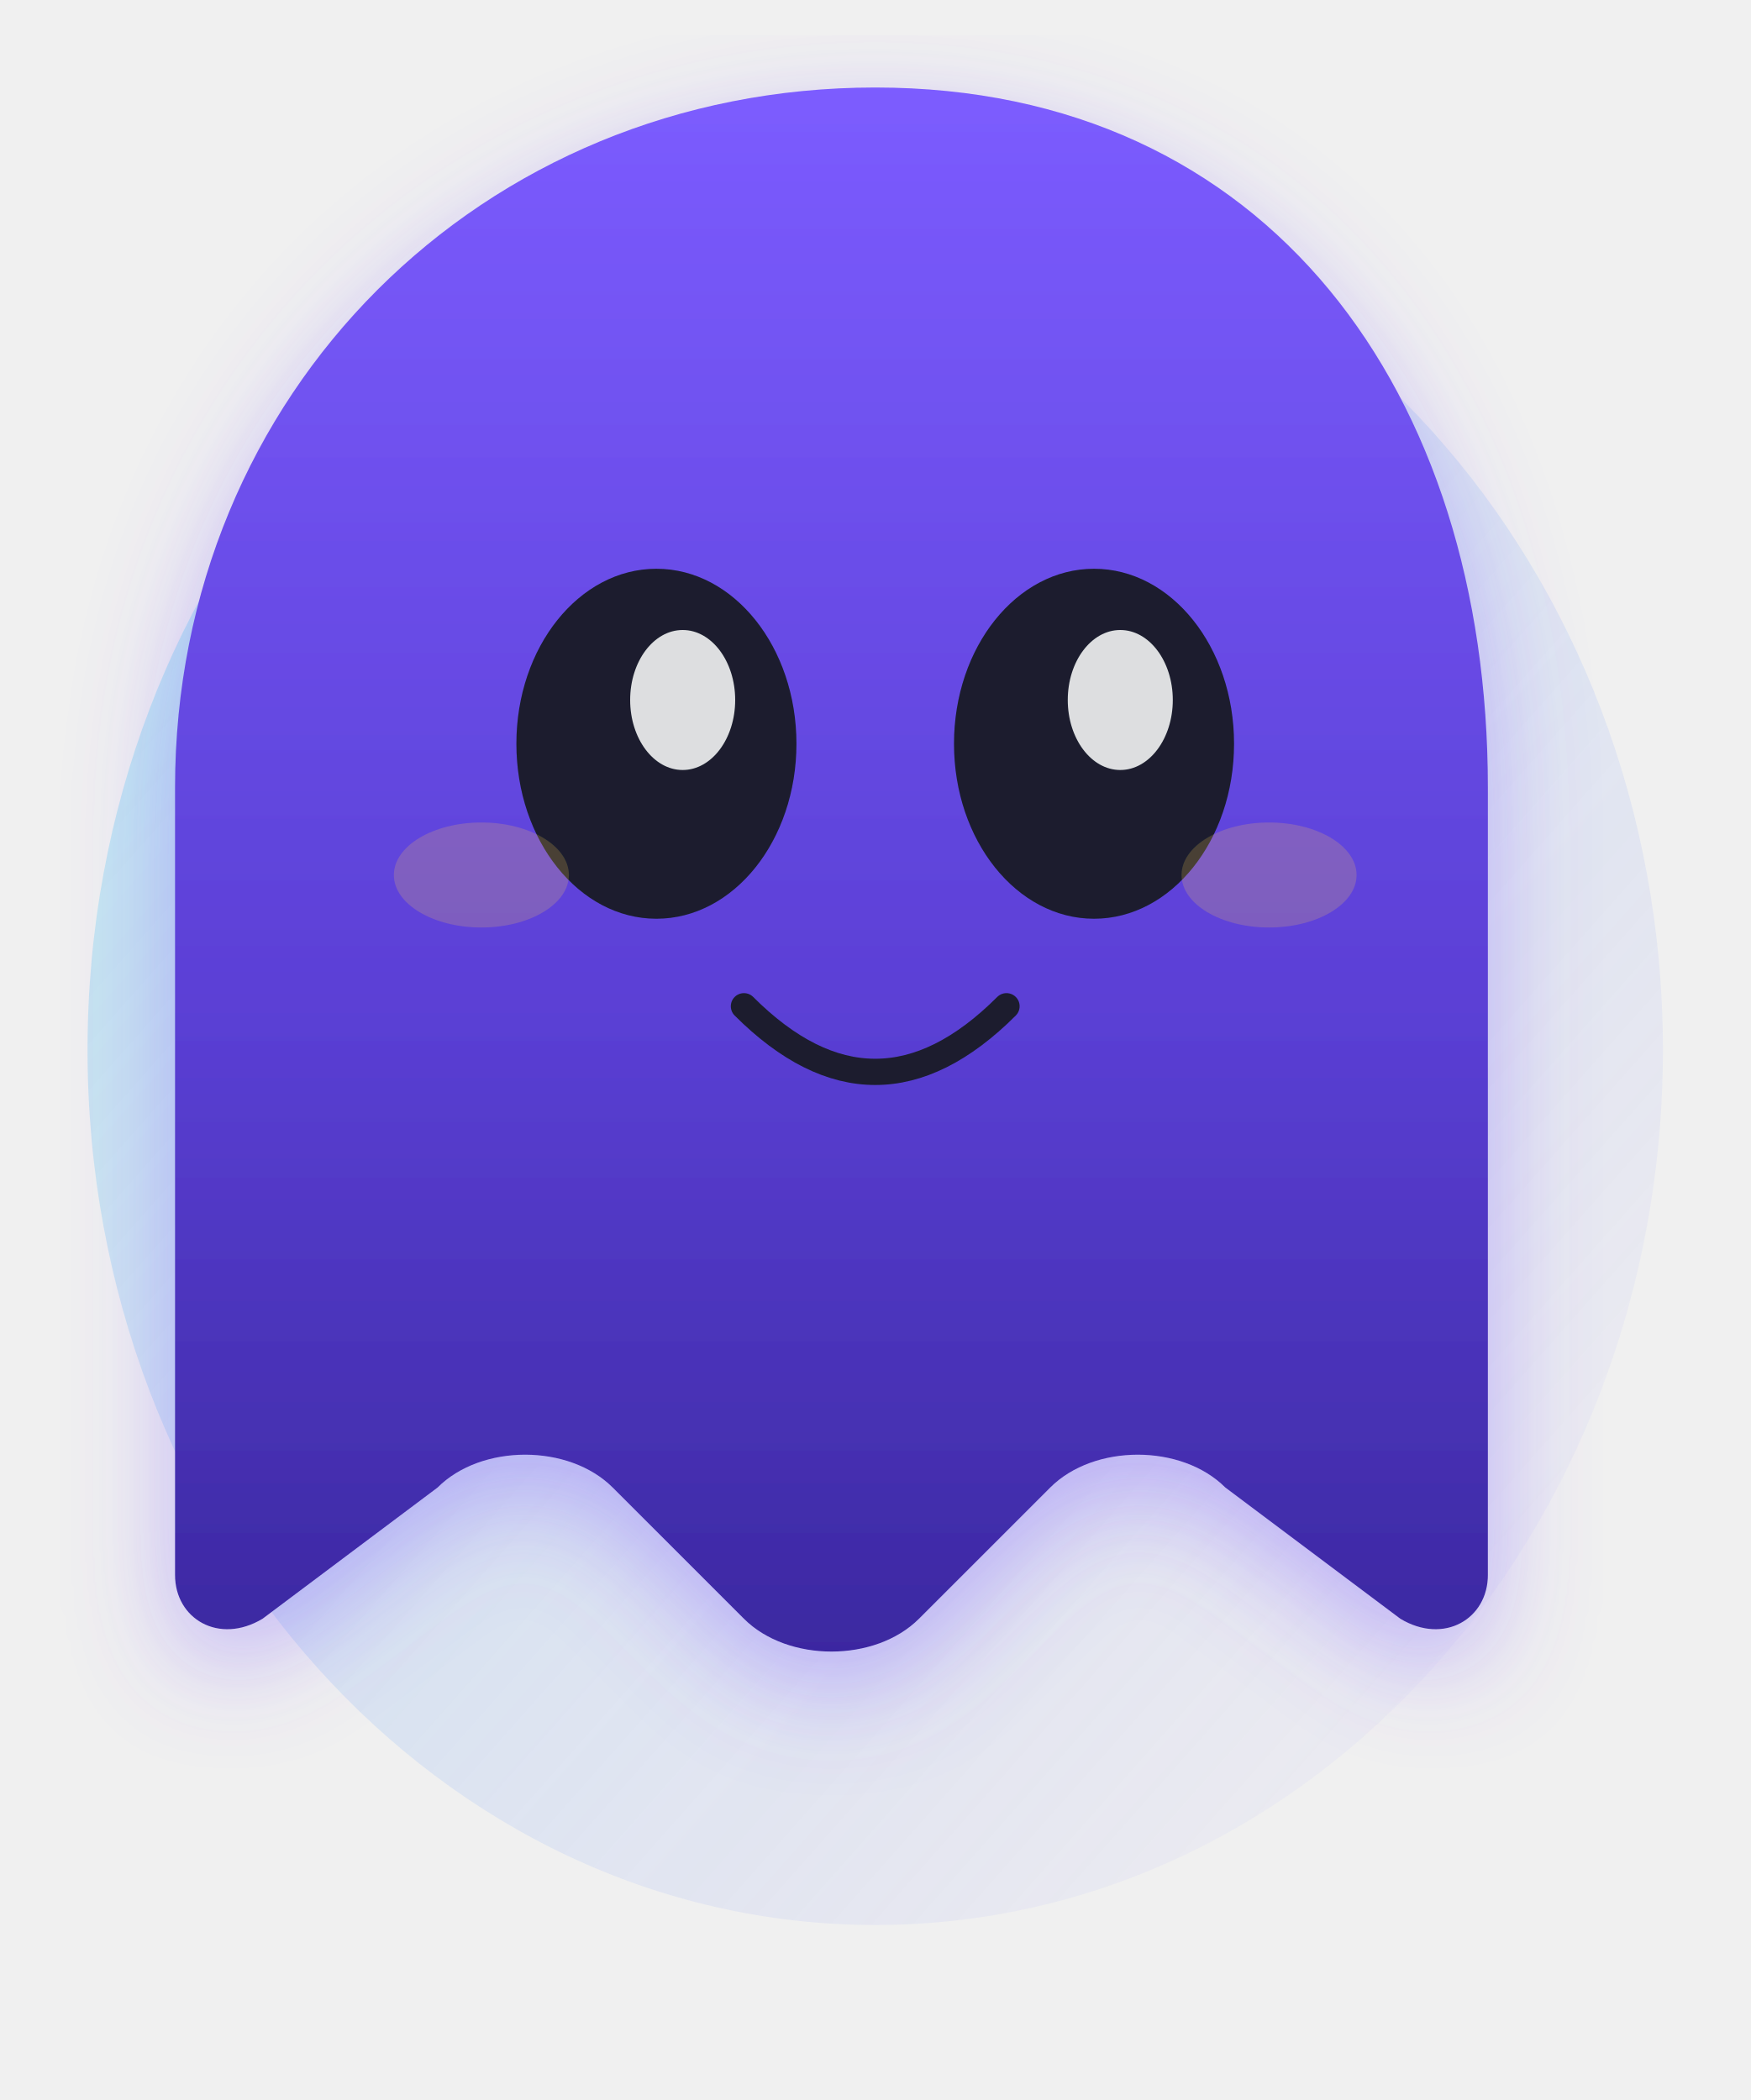
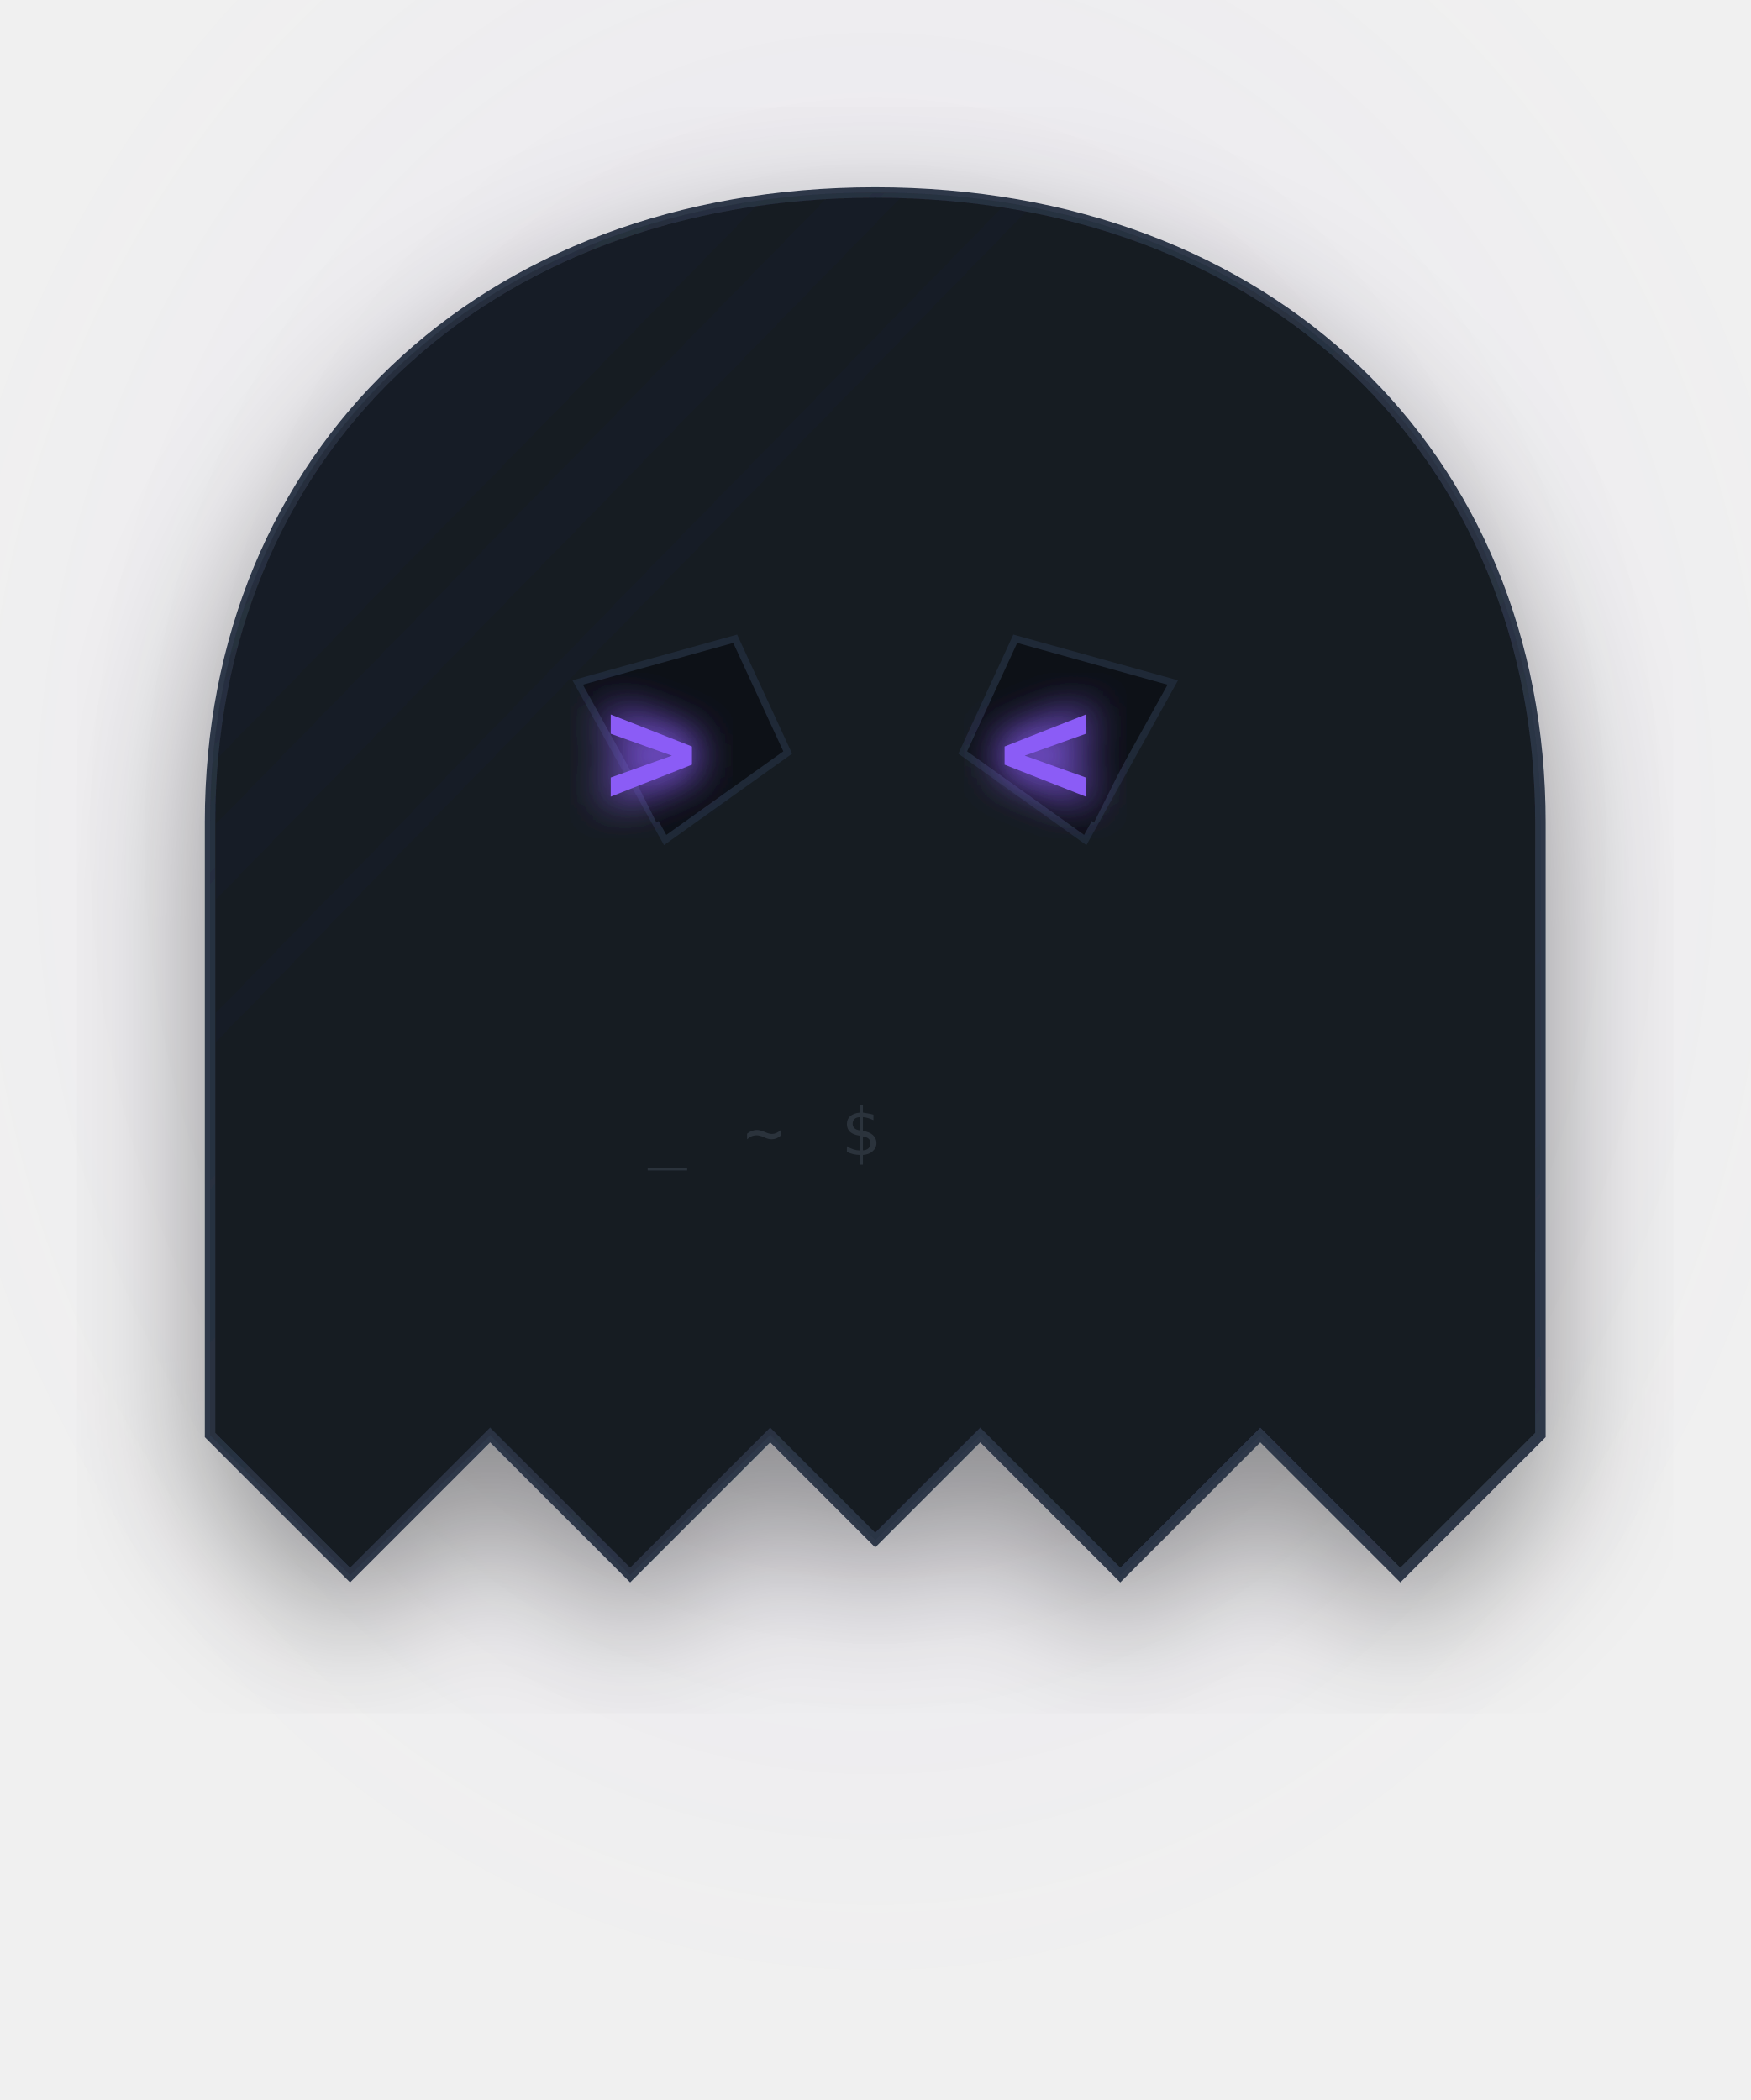
<svg xmlns="http://www.w3.org/2000/svg" viewBox="0 0 200 240" width="200" height="240">
  <defs>
-     <linearGradient id="bodyGrad" x1="0%" y1="0%" x2="0%" y2="100%">
-       <stop offset="0%" style="stop-color:#7C5CFF;stop-opacity:1" />
-       <stop offset="60%" style="stop-color:#5A3FD4;stop-opacity:1" />
-       <stop offset="100%" style="stop-color:#3B28A0;stop-opacity:1" />
+     <radialGradient id="ambient" cx="50%" cy="40%" r="55%">
+       <stop offset="0%" stop-color="#8B5CF6" stop-opacity="0.07" />
+       <stop offset="100%" stop-color="#8B5CF6" stop-opacity="0" />
+     </radialGradient>
+     <linearGradient id="bodyShine" x1="0" y1="0" x2="1" y2="1">
+       <stop offset="0%" stop-color="#1A202C" stop-opacity="0.8" />
+       <stop offset="100%" stop-color="#161B22" stop-opacity="0" />
    </linearGradient>
-     <linearGradient id="glow" x1="0%" y1="0%" x2="100%" y2="100%">
-       <stop offset="0%" style="stop-color:#22D3EE;stop-opacity:0.3" />
-       <stop offset="100%" style="stop-color:#7C5CFF;stop-opacity:0" />
-     </linearGradient>
+     <filter id="neon" x="-50%" y="-50%" width="200%" height="200%">
+       <feGaussianBlur stdDeviation="2.5" result="blur" />
+       <feMerge>
+         <feMergeNode in="blur" />
+         <feMergeNode in="blur" />
+         <feMergeNode in="SourceGraphic" />
+       </feMerge>
+     </filter>
    <filter id="shadow">
-       <feDropShadow dx="0" dy="4" stdDeviation="6" flood-color="#7C5CFF" flood-opacity="0.4" />
+       <feDropShadow dx="0" dy="6" stdDeviation="8" flood-color="#000" flood-opacity="0.4" />
    </filter>
  </defs>
-   <ellipse cx="100" cy="120" rx="90" ry="100" fill="url(#glow)" />
+   <rect width="200" height="240" fill="url(#ambient)" />
  <g filter="url(#shadow)">
-     <path d="M100 10               C55 10 20 45 20 90               L20 180               C20 185 25 188 30 185               L50 170               C55 165 65 165 70 170               L85 185               C90 190 100 190 105 185               L120 170               C125 165 135 165 140 170               L160 185               C165 188 170 185 170 180              L170 90              C170 45 145 10 100 10Z" fill="url(#bodyGrad)" />
-     <ellipse cx="75" cy="85" rx="16" ry="20" fill="#1A1F2E" />
-     <ellipse cx="78" cy="80" rx="6" ry="8" fill="#FFFFFF" opacity="0.85" />
-     <ellipse cx="125" cy="85" rx="16" ry="20" fill="#1A1F2E" />
-     <ellipse cx="128" cy="80" rx="6" ry="8" fill="#FFFFFF" opacity="0.85" />
-     <ellipse cx="55" cy="100" rx="10" ry="6" fill="#FFC857" opacity="0.2" />
-     <ellipse cx="145" cy="100" rx="10" ry="6" fill="#FFC857" opacity="0.2" />
-     <path d="M85 115 Q100 130 115 115" stroke="#1A1F2E" stroke-width="3" fill="none" stroke-linecap="round" />
+     <path d="       M 100 22       C 55 22, 24 52, 24 94       L 24 164       L 40 180       L 56 164       L 72 180       L 88 164       L 100 176       L 112 164       L 128 180       L 144 164       L 160 180       L 176 164       L 176 94       C 176 52, 145 22, 100 22 Z     " fill="#161B22" stroke="#2D3748" stroke-width="1.2" />
+     <path d="       M 100 22       C 55 22, 24 52, 24 94       L 24 164       L 40 180       L 56 164       L 72 180       L 88 164       L 100 176       L 112 164       L 128 180       L 144 164       L 160 180       L 176 164       L 176 94       C 176 52, 145 22, 100 22 Z     " fill="url(#bodyShine)" opacity="0.5" />
  </g>
+   <polygon points="66,78 84,73 90,86 76,96" fill="#0D1117" stroke="#1F2937" stroke-width="0.8" />
+   <polygon points="68,80 82,76 87,86 75,94" fill="#0D1117" />
+   <text x="69" y="92" fill="#8B5CF6" font-family="'SF Mono','JetBrains Mono','Cascadia Code',monospace" font-size="18" font-weight="700" filter="url(#neon)">&gt;</text>
+   <polygon points="134,78 116,73 110,86 124,96" fill="#0D1117" stroke="#1F2937" stroke-width="0.8" />
+   <polygon points="132,80 118,76 113,86 125,94" fill="#0D1117" />
+   <text x="114" y="92" fill="#8B5CF6" font-family="'SF Mono','JetBrains Mono','Cascadia Code',monospace" font-size="18" font-weight="700" filter="url(#neon)">&lt;</text>
+   <text x="74" y="132" fill="#4B5563" font-family="'SF Mono','JetBrains Mono',monospace" font-size="7.5" opacity="0.4" letter-spacing="1">_ ~ $</text>
</svg>
